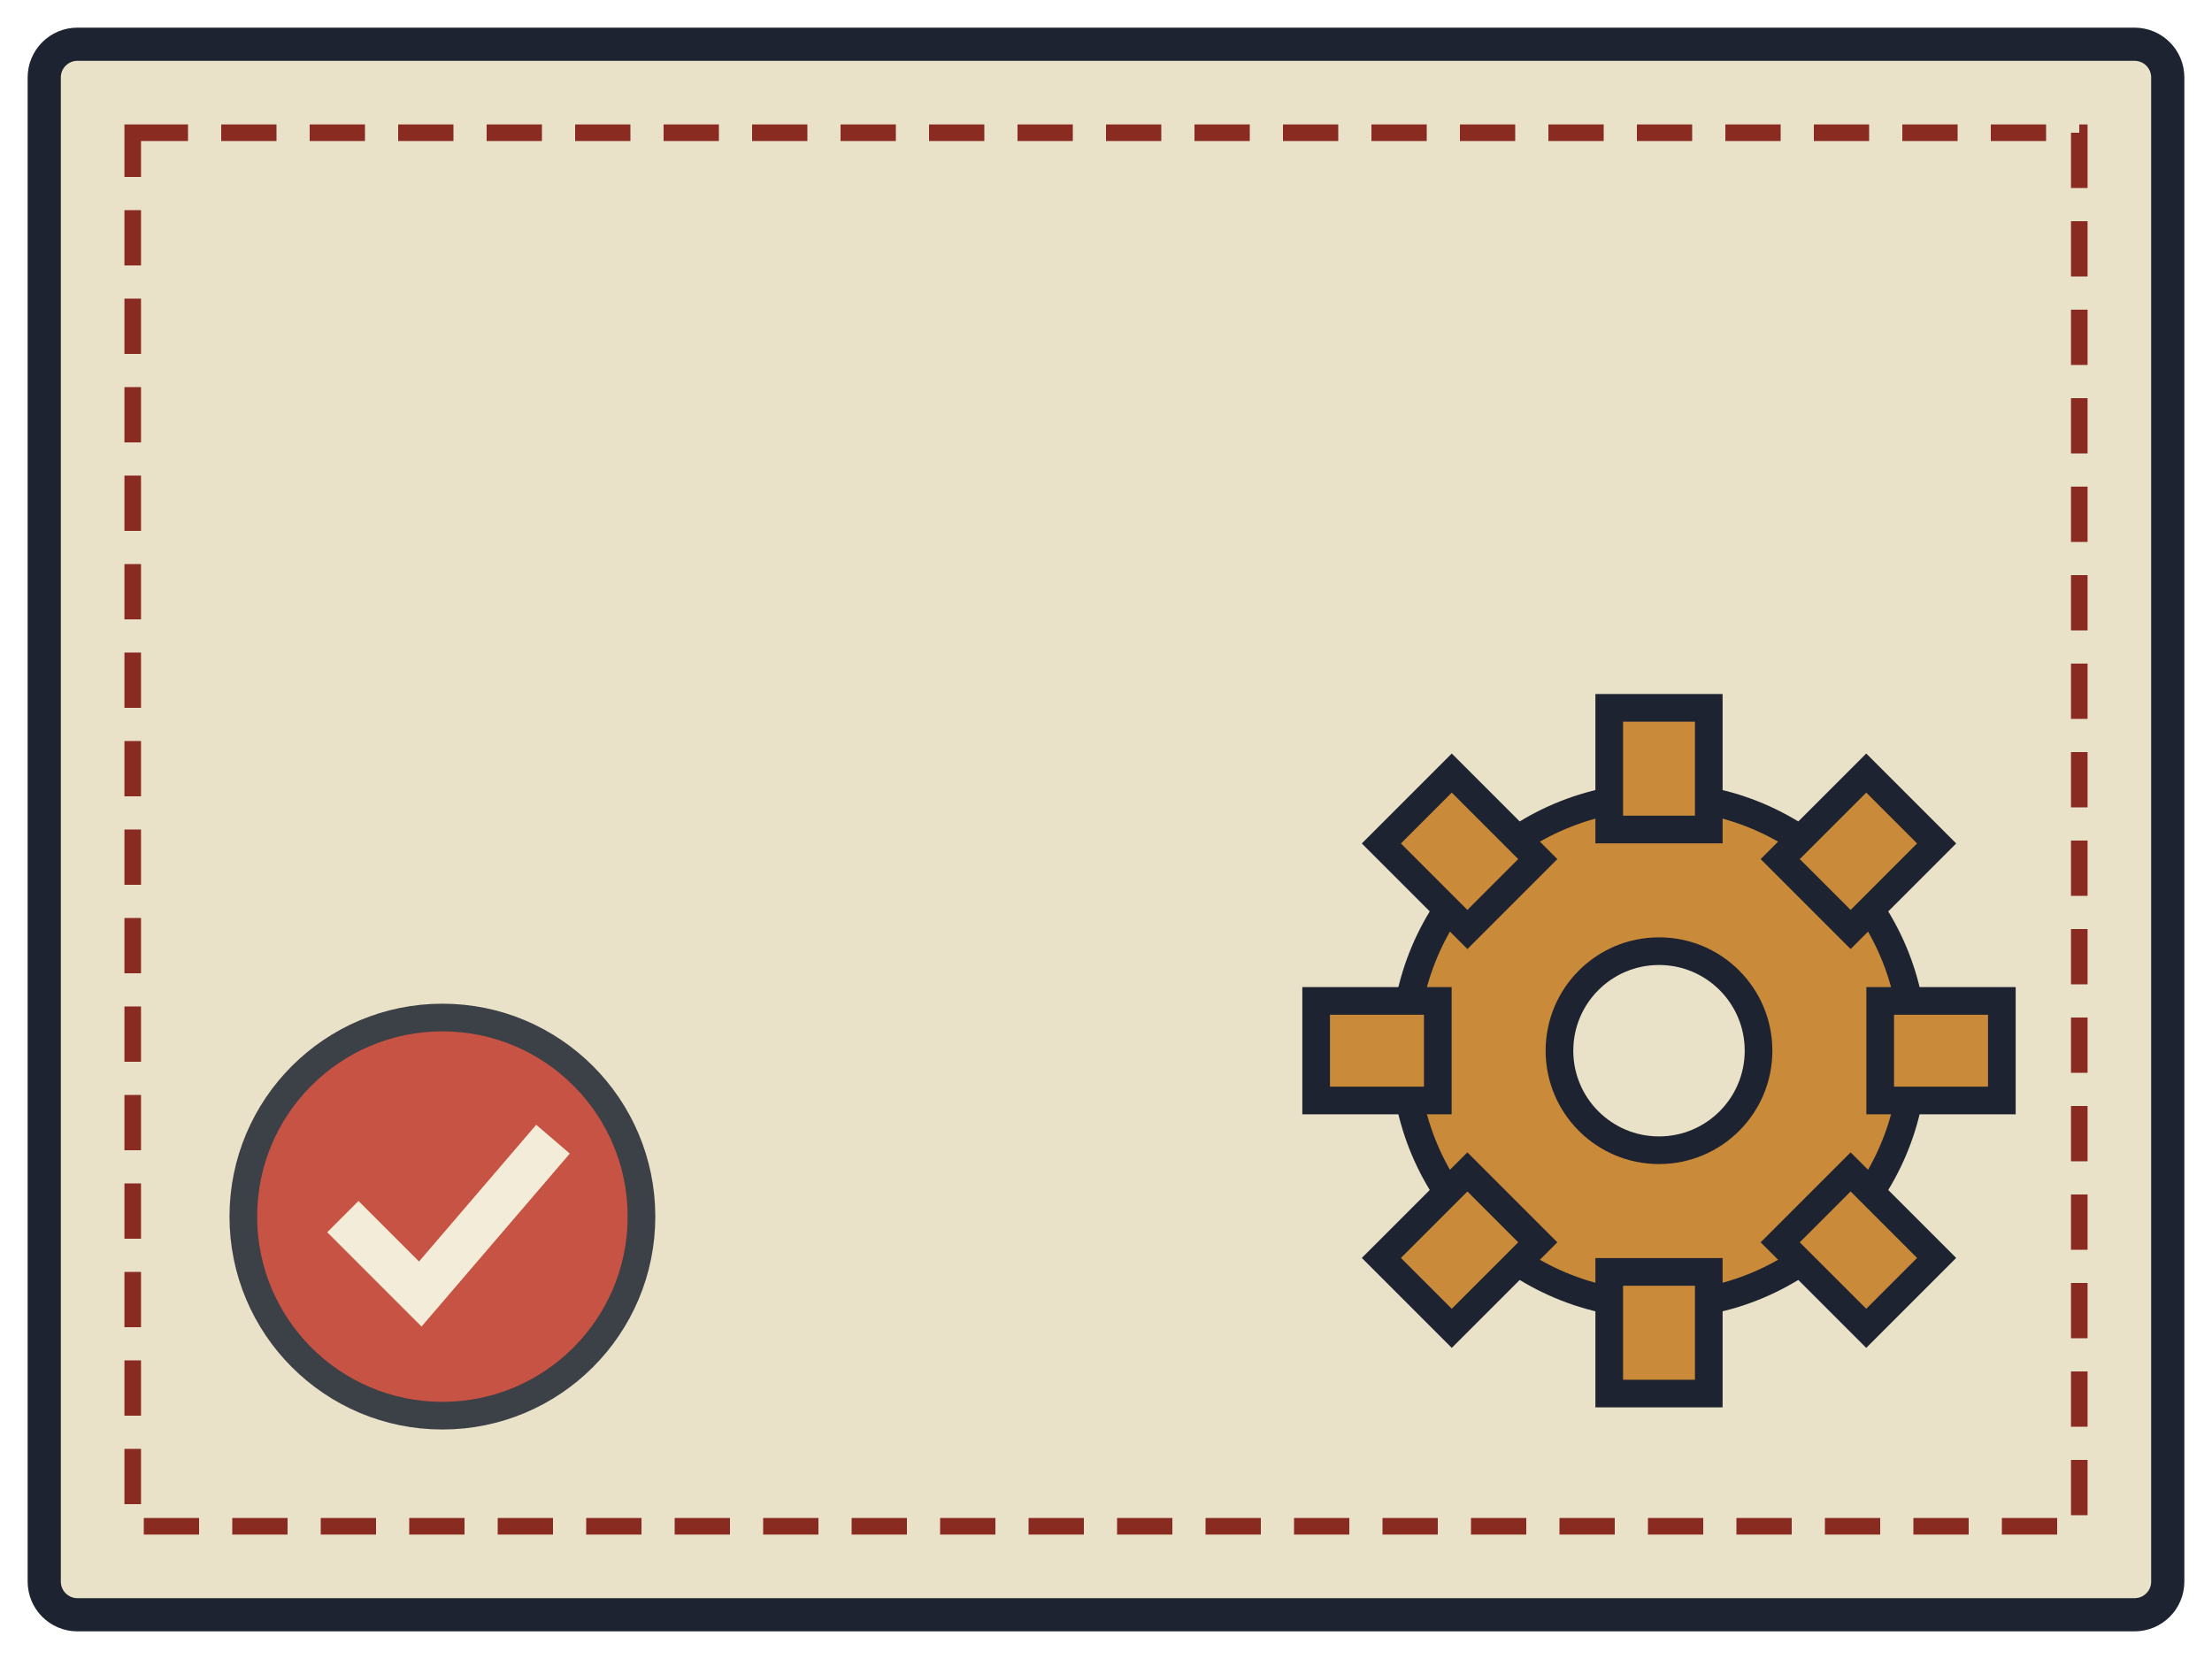
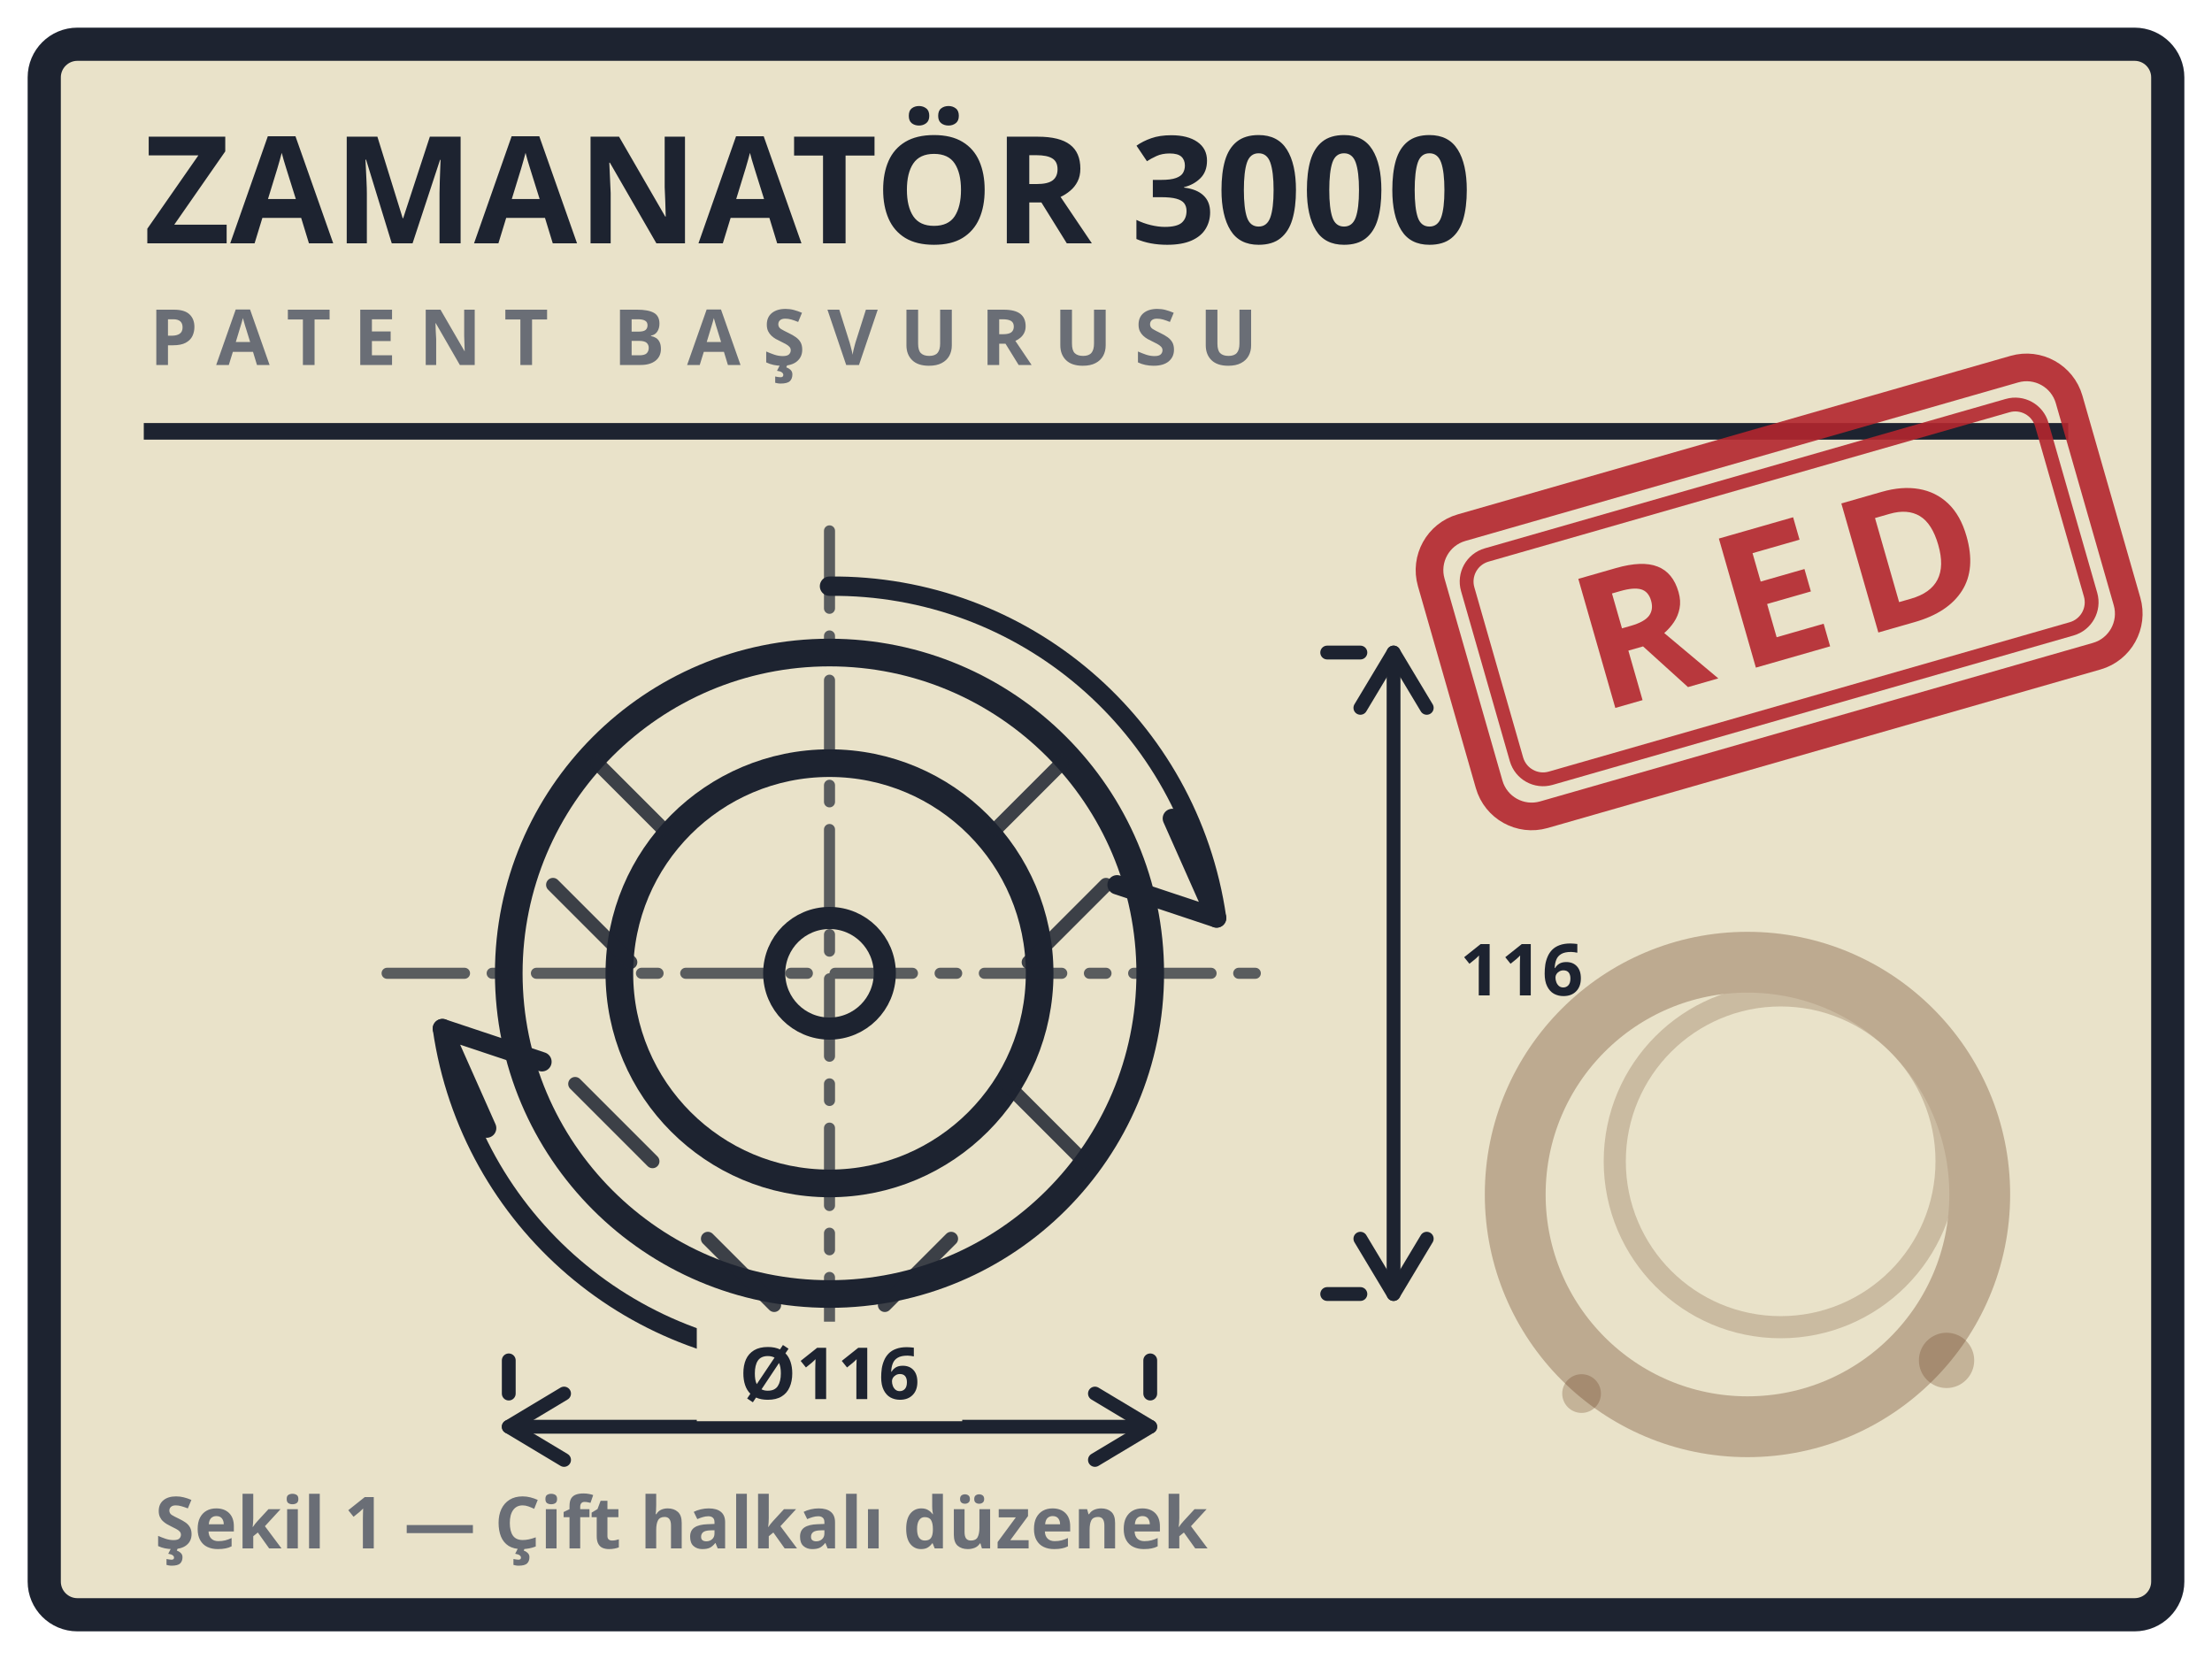
<svg xmlns="http://www.w3.org/2000/svg" width="400" height="300" viewBox="0 0 400 300">
  <rect x="8" y="8" width="384" height="284" rx="6" fill="#e9e2c9" stroke="#1d2330" stroke-width="6" />
-   <rect x="24" y="24" width="352" height="252" fill="none" stroke="#8a2b22" stroke-width="3" stroke-dasharray="10 6" />
-   <g transform="translate(300 190)" stroke="#1d2330" stroke-width="5">
-     <circle r="46" fill="#c98a3a" />
-     <rect x="-9" y="-62" width="18" height="22" fill="#c98a3a" transform="rotate(0)" />
-     <rect x="-9" y="-62" width="18" height="22" fill="#c98a3a" transform="rotate(45)" />
-     <rect x="-9" y="-62" width="18" height="22" fill="#c98a3a" transform="rotate(90)" />
-     <rect x="-9" y="-62" width="18" height="22" fill="#c98a3a" transform="rotate(135)" />
-     <rect x="-9" y="-62" width="18" height="22" fill="#c98a3a" transform="rotate(180)" />
-     <rect x="-9" y="-62" width="18" height="22" fill="#c98a3a" transform="rotate(225)" />
-     <rect x="-9" y="-62" width="18" height="22" fill="#c98a3a" transform="rotate(270)" />
-     <rect x="-9" y="-62" width="18" height="22" fill="#c98a3a" transform="rotate(315)" />
-     <circle r="18" fill="#e9e2c9" />
+   <text x="26" y="44" font-family="sans-serif" font-weight="bold" font-size="27" fill="#1d2330">ZAMANATÖR 3000</text>
+   <text x="27" y="66" font-family="sans-serif" font-weight="bold" font-size="14" letter-spacing="4" fill="#6a6e76">PATENT BAŞVURUSU</text>
+   <path d="M26 78 L374 78" stroke="#1d2330" stroke-width="3" />
+   <g stroke="#1d2330" stroke-linejoin="round" stroke-linecap="round">
+     <circle cx="150" cy="176" r="58" fill="none" stroke-width="5" />
+     <circle cx="150" cy="176" r="38" fill="none" stroke-width="5" />
+     <circle cx="150" cy="176" r="10" fill="none" stroke-width="4" />
+     <g stroke-width="2.5" opacity="0.85">
+       <path d="M108 138 L120 150 M100 160 L114 174 M104 196 L118 210 M128 224 L140 236 M172 224 L160 236 M196 210 L182 196 M200 160 L186 174 M192 138 L180 150" fill="none" />
+     </g>
+     <path d="M150 106 A70 70 0 0 1 220 166" fill="none" stroke-width="3.5" />
+     <path d="M220 166 L212 148 M220 166 L202 160" fill="none" stroke-width="3.5" />
+     <path d="M150 246 A70 70 0 0 1 80 186" fill="none" stroke-width="3.5" />
+     <path d="M80 186 L88 204 M80 186 L98 192" fill="none" stroke-width="3.5" />
+     <path d="M70 176 L230 176 M150 96 L150 256" fill="none" stroke-width="2" stroke-dasharray="14 5 3 5" opacity="0.7" />
  </g>
-   <circle cx="80" cy="220" r="36" fill="#c0392b" stroke="#1d2330" stroke-width="5" opacity="0.85" />
-   <path d="M62 220 L76 234 L100 206" fill="none" stroke="#f3ecd8" stroke-width="8" />
+   <g stroke="#1d2330" stroke-width="2.5" fill="none" stroke-linecap="round">
+     <path d="M92 258 L208 258" />
+     <path d="M92 258 L102 252 M92 258 L102 264 M208 258 L198 252 M208 258 L198 264" />
+     <path d="M92 252 L92 246 M208 252 L208 246" />
+     <path d="M252 118 L252 234" />
+     <path d="M252 118 L246 128 M252 118 L258 128 M252 234 L246 224 M252 234 L258 224" />
+     <path d="M246 118 L240 118 M246 234 L240 234" />
+   </g>
+   <rect x="126" y="239" width="48" height="18" fill="#e9e2c9" />
+   <text x="150" y="253" text-anchor="middle" font-family="sans-serif" font-weight="bold" font-size="13" fill="#1d2330">Ø116</text>
+   <text x="264" y="180" font-family="sans-serif" font-weight="bold" font-size="13" fill="#1d2330">116</text>
+   <text x="28" y="280" font-family="sans-serif" font-weight="bold" font-size="13" fill="#6a6e76">Şekil 1 — Çift halkalı düzenek</text>
+   <g opacity="0.35" fill="none" stroke="#6b4226">
+     <circle cx="316" cy="216" r="42" stroke-width="11" />
+     <circle cx="322" cy="210" r="30" stroke-width="4" opacity="0.7" />
+   </g>
+   <circle cx="352" cy="246" r="5" fill="#6b4226" opacity="0.3" />
+   <circle cx="286" cy="252" r="3.5" fill="#6b4226" opacity="0.3" />
+   <g transform="rotate(-16 322 108)" opacity="0.9">
+     <rect x="262" y="80" width="120" height="54" rx="8" fill="none" stroke="#b3262d" stroke-width="5" />
+     <rect x="268" y="86" width="108" height="42" rx="5" fill="none" stroke="#b3262d" stroke-width="2.5" />
+     <text x="322" y="119" text-anchor="middle" font-family="sans-serif" font-weight="bold" font-size="34" letter-spacing="4" fill="#b3262d">RED</text>
+   </g>
</svg>
